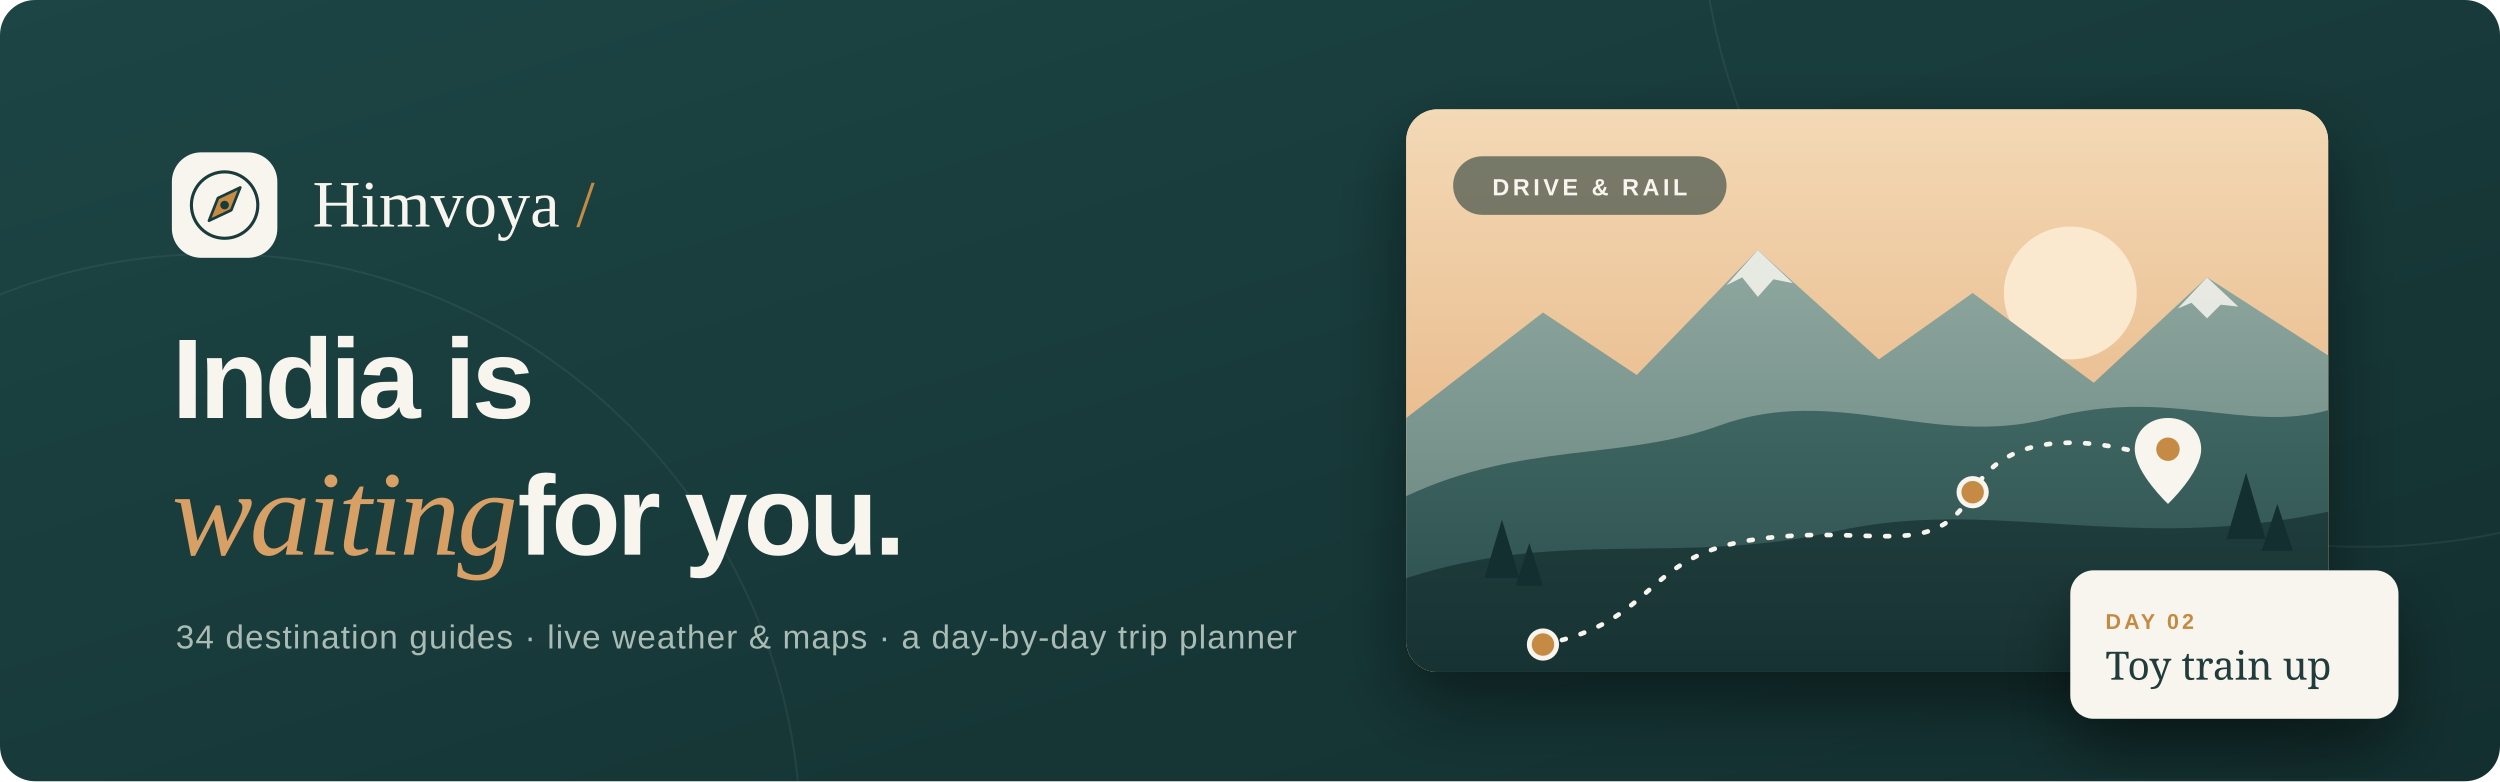
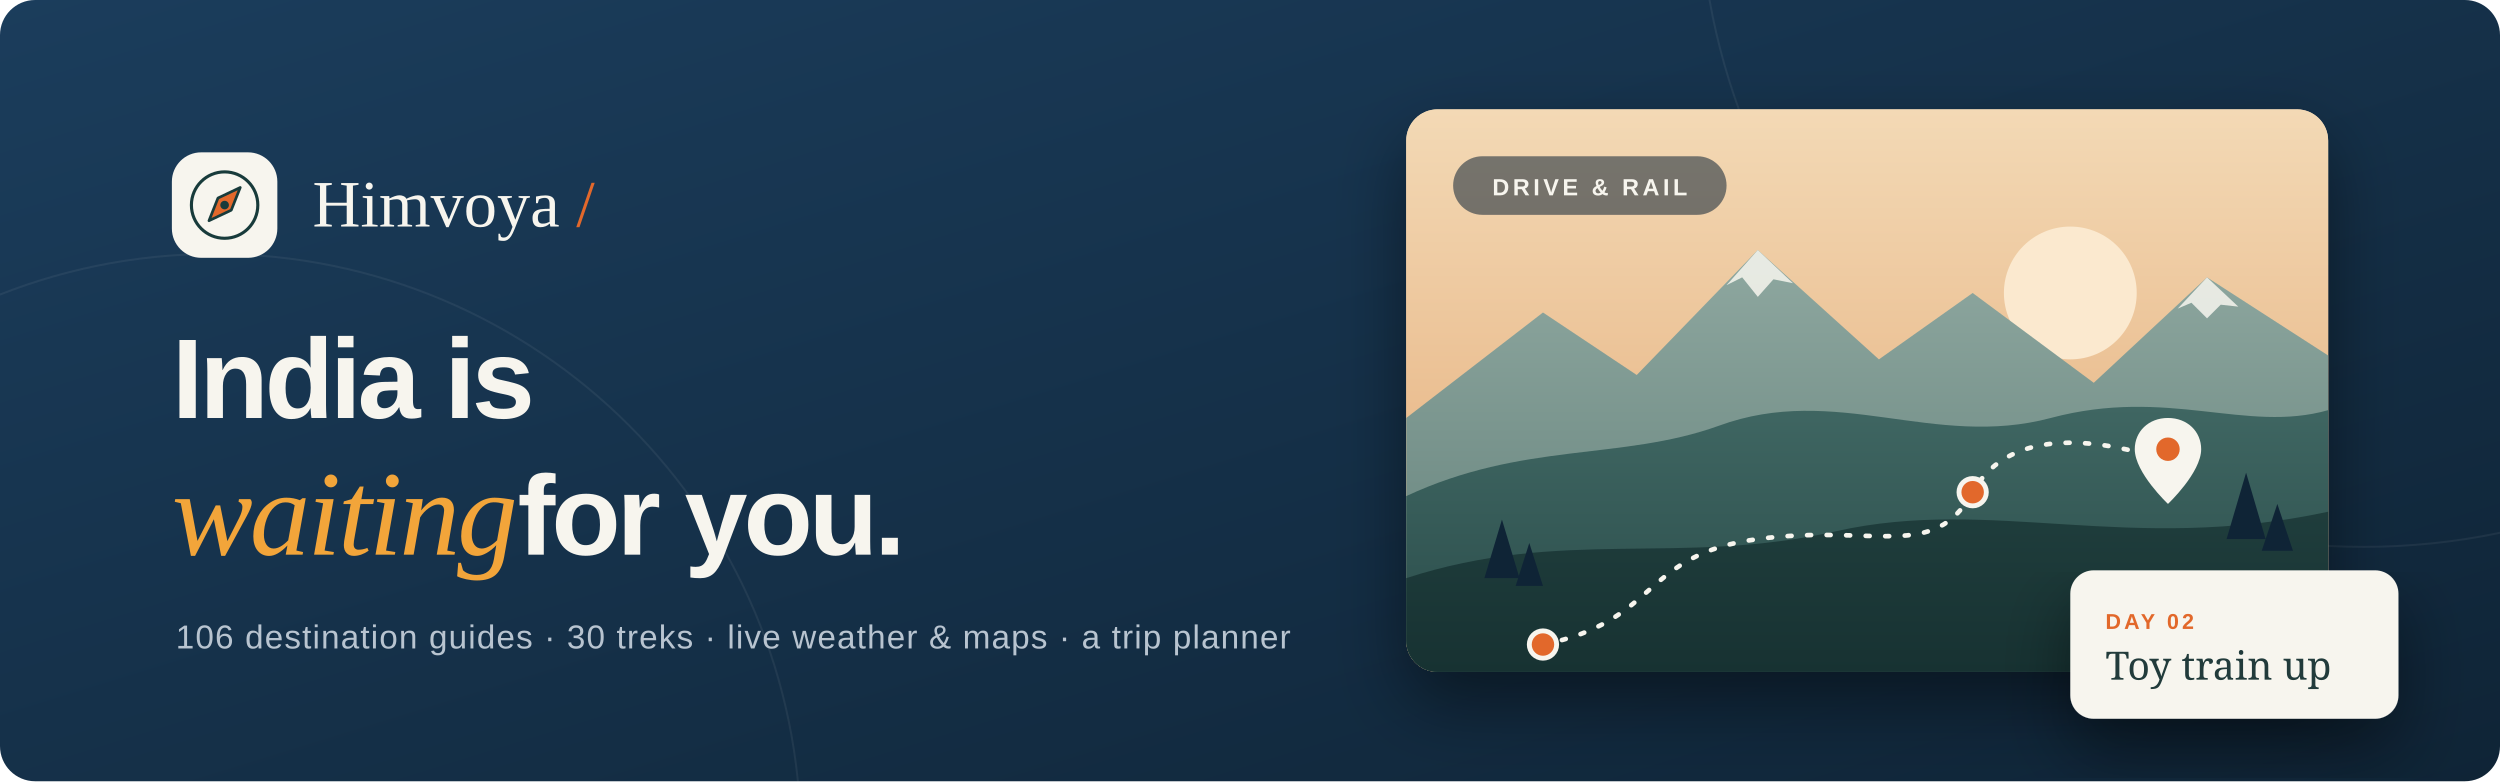
<svg xmlns="http://www.w3.org/2000/svg" width="1280" height="400" viewBox="0 0 1280 400" role="img" aria-labelledby="title desc">
  <defs>
    <linearGradient id="bg" x1="0" y1="0" x2="1" y2="1">
-       <stop offset="0" stop-color="#1d4545" />
-       <stop offset="1" stop-color="#132f2f" />
+       <stop offset="0" stop-color="#1b3d5c" />
+       <stop offset="1" stop-color="#0f2436" />
    </linearGradient>
    <linearGradient id="sky" x1="0" y1="0" x2="0" y2="1">
      <stop offset="0" stop-color="#f3d9b5" />
      <stop offset="1" stop-color="#e3a873" />
    </linearGradient>
    <linearGradient id="far" x1="0" y1="0" x2="0" y2="1">
      <stop offset="0" stop-color="#8fa8a0" />
      <stop offset="1" stop-color="#5f7d77" />
    </linearGradient>
    <linearGradient id="mid" x1="0" y1="0" x2="0" y2="1">
      <stop offset="0" stop-color="#3f6662" />
      <stop offset="1" stop-color="#2a4c4a" />
    </linearGradient>
    <linearGradient id="near" x1="0" y1="0" x2="0" y2="1">
      <stop offset="0" stop-color="#1f3d3c" />
      <stop offset="1" stop-color="#173232" />
    </linearGradient>
    <clipPath id="card">
      <rect x="720" y="56" width="472" height="288" rx="16" />
    </clipPath>
    <filter id="shadow" x="-20%" y="-20%" width="140%" height="160%">
      <feDropShadow dx="0" dy="16" stdDeviation="18" flood-color="#06100f" flood-opacity=".45" />
    </filter>
  </defs>
  <rect width="1280" height="400" rx="18" fill="url(#bg)" />
  <circle cx="110" cy="430" r="300" fill="none" stroke="#d9e2d8" stroke-opacity=".07" />
  <circle cx="1210" cy="-60" r="340" fill="none" stroke="#d9e2d8" stroke-opacity=".07" />
  <g transform="translate(88 78)">
    <rect width="54" height="54" rx="15" fill="#f7f5ee" />
    <circle cx="27" cy="27" r="17" fill="none" stroke="#183b3b" stroke-width="1.6" />
-     <path d="m35 18-4.6 11.6L19 35l4.6-11.6L35 18Z" fill="#c58a43" stroke="#183b3b" stroke-linejoin="round" stroke-width="1.4" />
+     <path d="m35 18-4.6 11.6L19 35l4.6-11.6L35 18Z" fill="#e2682b" stroke="#183b3b" stroke-linejoin="round" stroke-width="1.4" />
    <circle cx="27" cy="27" r="2.2" fill="#183b3b" />
-     <text x="72" y="38" font-family="'Playfair Display', Georgia, 'Times New Roman', serif" font-size="34" font-weight="500" fill="#f7f5ee">Himvoya <tspan fill="#c58a43">/</tspan>
+     <text x="72" y="38" font-family="'Playfair Display', Georgia, 'Times New Roman', serif" font-size="34" font-weight="500" fill="#f7f5ee">Himvoya <tspan fill="#e2682b">/</tspan>
    </text>
  </g>
  <text x="88" y="214" font-family="'DM Sans', 'Segoe UI', Arial, sans-serif" font-size="58" font-weight="600" fill="#f7f5ee" letter-spacing="-2">India is</text>
-   <text x="88" y="284" font-family="'Playfair Display', Georgia, 'Times New Roman', serif" font-size="62" font-style="italic" fill="#d9a066" letter-spacing="-1.5">waiting<tspan font-family="'DM Sans', 'Segoe UI', Arial, sans-serif" font-style="normal" font-weight="600" font-size="58" fill="#f7f5ee" letter-spacing="-2"> for you.</tspan>
+   <text x="88" y="284" font-family="'Playfair Display', Georgia, 'Times New Roman', serif" font-size="62" font-style="italic" fill="#f2a53a" letter-spacing="-1.5">waiting<tspan font-family="'DM Sans', 'Segoe UI', Arial, sans-serif" font-style="normal" font-weight="600" font-size="58" fill="#f7f5ee" letter-spacing="-2"> for you.</tspan>
  </text>
-   <text x="90" y="332" font-family="'DM Sans', 'Segoe UI', Arial, sans-serif" font-size="17" fill="#a9bbb4" letter-spacing=".6">34 destination guides · live weather &amp; maps · a day-by-day trip planner</text>
+   <text x="90" y="332" font-family="'DM Sans', 'Segoe UI', Arial, sans-serif" font-size="17" fill="#b8c4d0" letter-spacing=".6">106 destination guides · 30 treks · live weather &amp; maps · a trip planner</text>
  <g filter="url(#shadow)">
    <rect x="720" y="56" width="472" height="288" rx="16" fill="url(#sky)" />
  </g>
  <g clip-path="url(#card)">
    <rect x="720" y="56" width="472" height="288" fill="url(#sky)" />
    <circle cx="1060" cy="150" r="34" fill="#fbe9cf" />
    <path d="M720 214 L790 160 L838 192 L900 128 L962 184 L1010 150 L1072 196 L1130 142 L1192 182 V344 H720 Z" fill="url(#far)" />
    <path d="M900 128 L918 145 L908 143 L900 152 L892 142 L884 146 Z M1130 142 L1146 157 L1137 156 L1130 163 L1122 155 L1115 158 Z" fill="#f7f5ee" fill-opacity=".85" />
    <path d="M720 254 C780 226 830 236 880 218 C940 196 990 230 1050 214 C1110 198 1150 222 1192 210 V344 H720 Z" fill="url(#mid)" />
    <path d="M720 296 C800 270 860 290 940 272 C1020 254 1090 284 1192 262 V344 H720 Z" fill="url(#near)" />
-     <g fill="#132f2f">
+     <g fill="#0f2436">
      <path d="M760 296 l9 -30 l9 30 Z M776 300 l7 -22 l7 22 Z" />
      <path d="M1140 276 l10 -34 l10 34 Z M1158 282 l8 -24 l8 24 Z" />
    </g>
    <path d="M790 330 C850 318 840 284 900 276 S990 288 1010 252 S1080 226 1110 236" fill="none" stroke="#f7f5ee" stroke-width="2.4" stroke-dasharray="2 8" stroke-linecap="round" />
    <g>
-       <circle cx="790" cy="330" r="7" fill="#c58a43" stroke="#f7f5ee" stroke-width="2.5" />
-       <circle cx="1010" cy="252" r="7" fill="#c58a43" stroke="#f7f5ee" stroke-width="2.5" />
+       <circle cx="790" cy="330" r="7" fill="#e2682b" stroke="#f7f5ee" stroke-width="2.5" />
+       <circle cx="1010" cy="252" r="7" fill="#e2682b" stroke="#f7f5ee" stroke-width="2.5" />
      <path d="M1110 214 c-10 0 -17 7 -17 16 c0 12 17 28 17 28 s17 -16 17 -28 c0 -9 -7 -16 -17 -16 Z" fill="#f7f5ee" />
-       <circle cx="1110" cy="230" r="6" fill="#c58a43" />
+       <circle cx="1110" cy="230" r="6" fill="#e2682b" />
    </g>
-     <rect x="744" y="80" width="140" height="30" rx="15" fill="#132f2f" fill-opacity=".55" />
+     <rect x="744" y="80" width="140" height="30" rx="15" fill="#0f2436" fill-opacity=".55" />
    <text x="814" y="100" text-anchor="middle" font-family="'DM Sans', 'Segoe UI', Arial, sans-serif" font-size="12" font-weight="600" fill="#f7f5ee" letter-spacing="1.8">DRIVE &amp; RAIL</text>
  </g>
  <g filter="url(#shadow)" transform="translate(1060 292)">
    <rect width="168" height="76" rx="12" fill="#f7f5ee" />
-     <text x="18" y="30" font-family="'DM Sans', 'Segoe UI', Arial, sans-serif" font-size="11" font-weight="600" fill="#c58a43" letter-spacing="1.6">DAY 02</text>
+     <text x="18" y="30" font-family="'DM Sans', 'Segoe UI', Arial, sans-serif" font-size="11" font-weight="600" fill="#e2682b" letter-spacing="1.6">DAY 02</text>
    <text x="18" y="56" font-family="'Playfair Display', Georgia, serif" font-size="20" fill="#203b3b">Toy train up</text>
  </g>
</svg>
